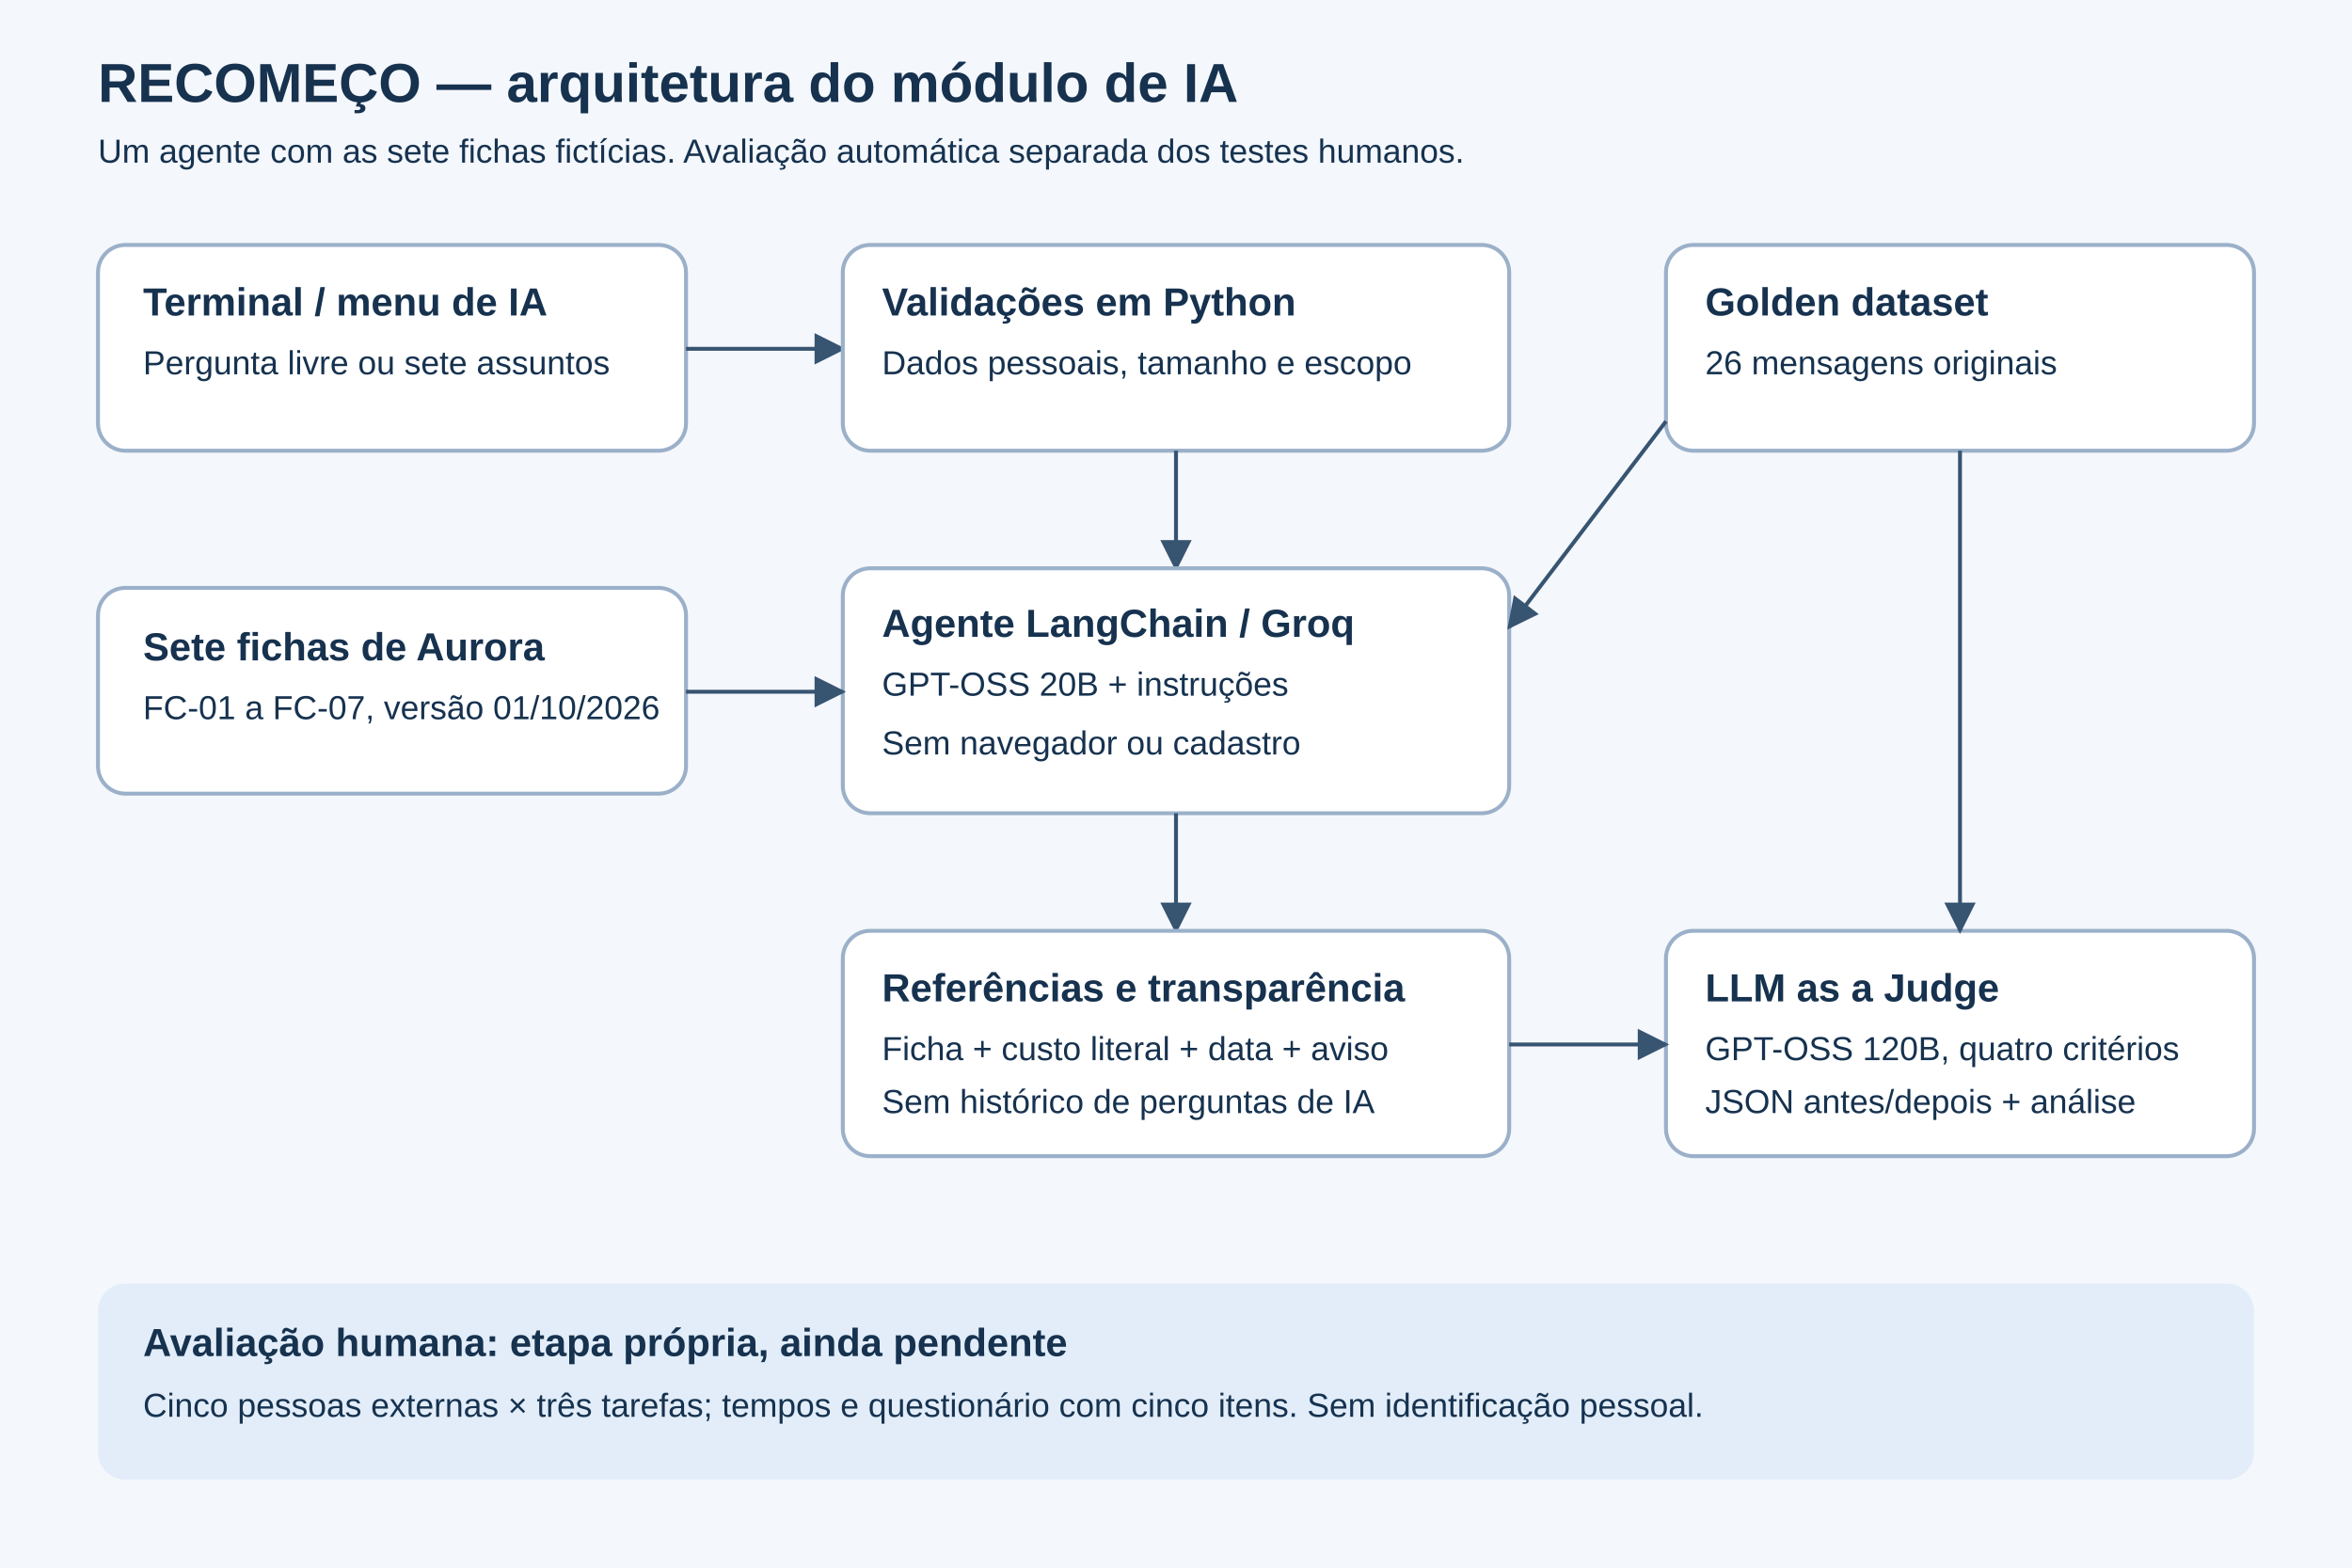
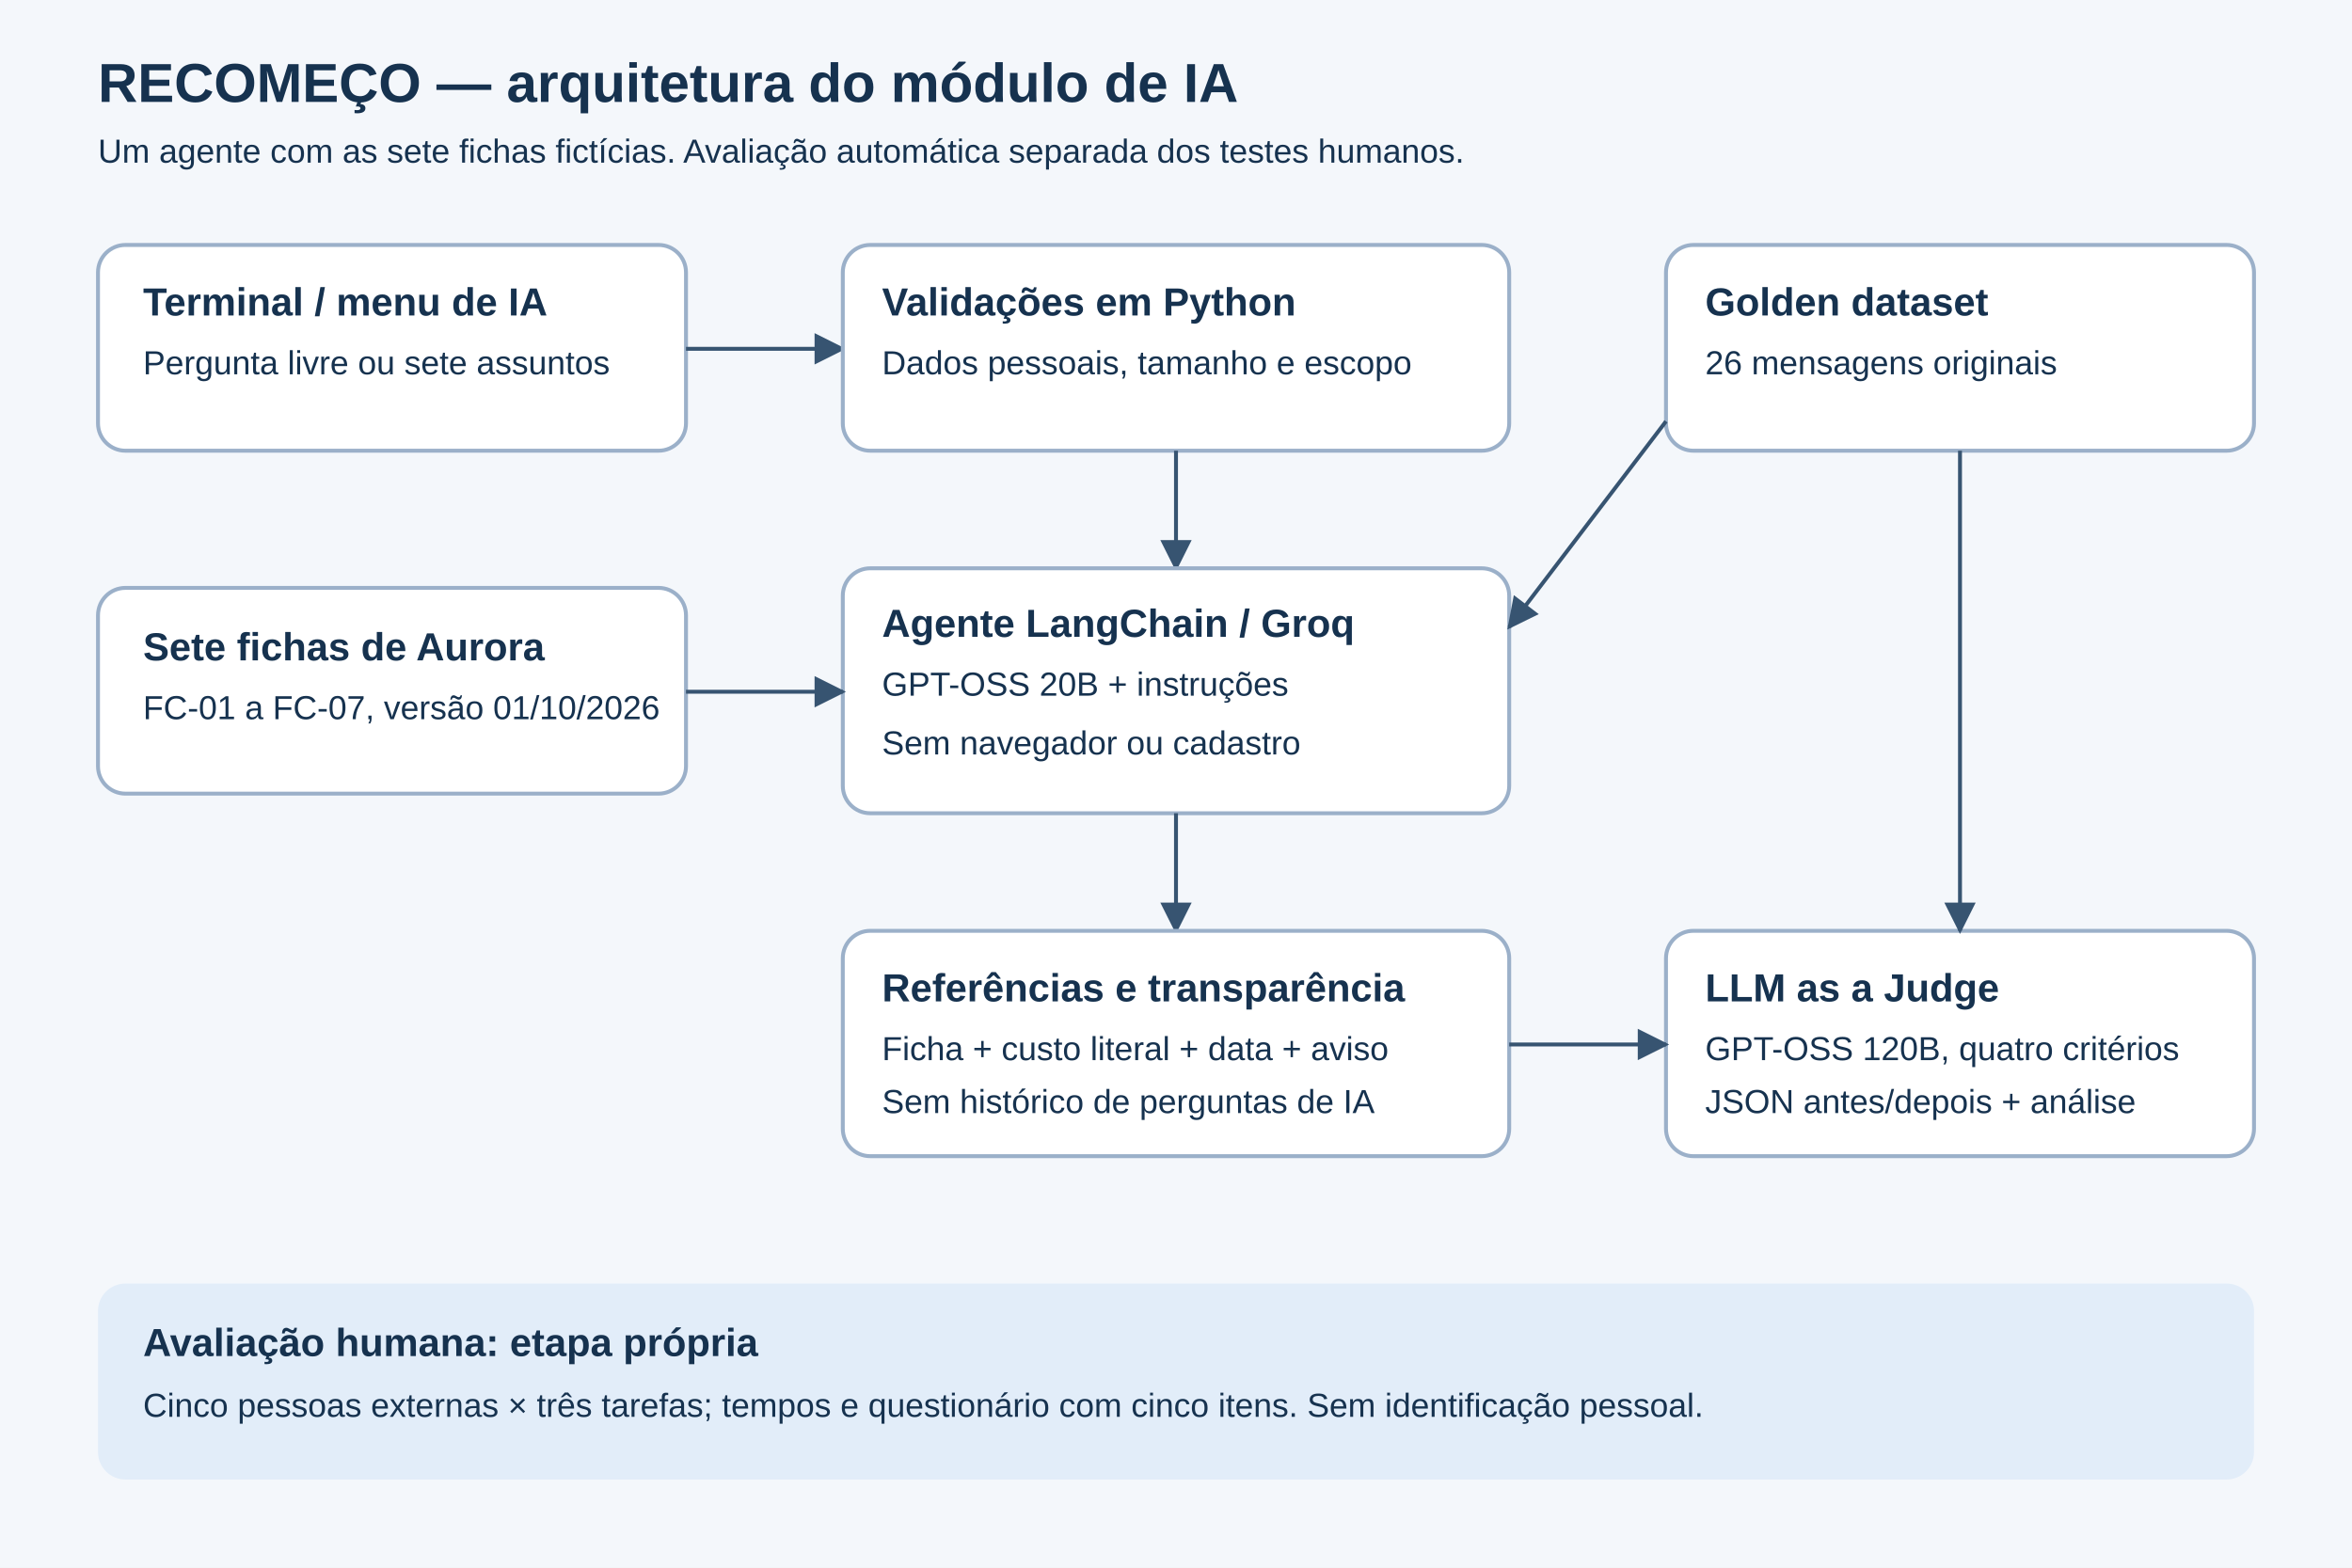
<svg xmlns="http://www.w3.org/2000/svg" width="1200" height="800" viewBox="0 0 1200 800">
  <rect width="1200" height="800" fill="#f4f7fb" />
  <defs>
    <marker id="seta" viewBox="0 0 10 10" refX="9" refY="5" markerWidth="8" markerHeight="8" orient="auto-start-reverse">
      <path d="M0 0 L10 5 L0 10Z" fill="#375471" />
    </marker>
  </defs>
  <style>text{font-family:Arial,sans-serif;fill:#16324f}.titulo{font-size:28px;font-weight:bold}.h{font-size:20px;font-weight:bold}.p{font-size:17px}.box{fill:white;stroke:#9bb0c9;stroke-width:2}.link{fill:none;stroke:#375471;stroke-width:2;marker-end:url(#seta)}</style>
  <text x="50" y="52" class="titulo">RECOMEÇO — arquitetura do módulo de IA</text>
  <text x="50" y="83" class="p">Um agente com as sete fichas fictícias. Avaliação automática separada dos testes humanos.</text>
  <rect x="50" y="125" width="300" height="105" rx="14" class="box" />
  <text x="73" y="161" class="h">Terminal / menu de IA</text>
  <text x="73" y="191" class="p">Pergunta livre ou sete assuntos</text>
  <path d="M350 178H430" class="link" />
  <rect x="430" y="125" width="340" height="105" rx="14" class="box" />
  <text x="450" y="161" class="h">Validações em Python</text>
  <text x="450" y="191" class="p">Dados pessoais, tamanho e escopo</text>
  <path d="M600 230V290" class="link" />
  <rect x="430" y="290" width="340" height="125" rx="14" class="box" />
  <text x="450" y="325" class="h">Agente LangChain / Groq</text>
  <text x="450" y="355" class="p">GPT-OSS 20B + instruções</text>
  <text x="450" y="385" class="p">Sem navegador ou cadastro</text>
  <rect x="50" y="300" width="300" height="105" rx="14" class="box" />
  <text x="73" y="337" class="h">Sete fichas de Aurora</text>
  <text x="73" y="367" class="p">FC-01 a FC-07, versão 01/10/2026</text>
  <path d="M350 353H430" class="link" />
  <path d="M600 415V475" class="link" />
  <rect x="430" y="475" width="340" height="115" rx="14" class="box" />
  <text x="450" y="511" class="h">Referências e transparência</text>
  <text x="450" y="541" class="p">Ficha + custo literal + data + aviso</text>
  <text x="450" y="568" class="p">Sem histórico de perguntas de IA</text>
  <rect x="850" y="125" width="300" height="105" rx="14" class="box" />
  <text x="870" y="161" class="h">Golden dataset</text>
  <text x="870" y="191" class="p">26 mensagens originais</text>
  <path d="M850 215L770 320" class="link" />
  <rect x="850" y="475" width="300" height="115" rx="14" class="box" />
  <text x="870" y="511" class="h">LLM as a Judge</text>
  <text x="870" y="541" class="p">GPT-OSS 120B, quatro critérios</text>
  <text x="870" y="568" class="p">JSON antes/depois + análise</text>
  <path d="M770 533H850" class="link" />
  <path d="M1000 230V475" class="link" />
  <rect x="50" y="655" width="1100" height="100" rx="14" fill="#e2edf9" />
-   <text x="73" y="692" class="h">Avaliação humana: etapa própria, ainda pendente</text>
+   <text x="73" y="692" class="h">Avaliação humana: etapa própria</text>
  <text x="73" y="723" class="p">Cinco pessoas externas × três tarefas; tempos e questionário com cinco itens. Sem identificação pessoal.</text>
</svg>
